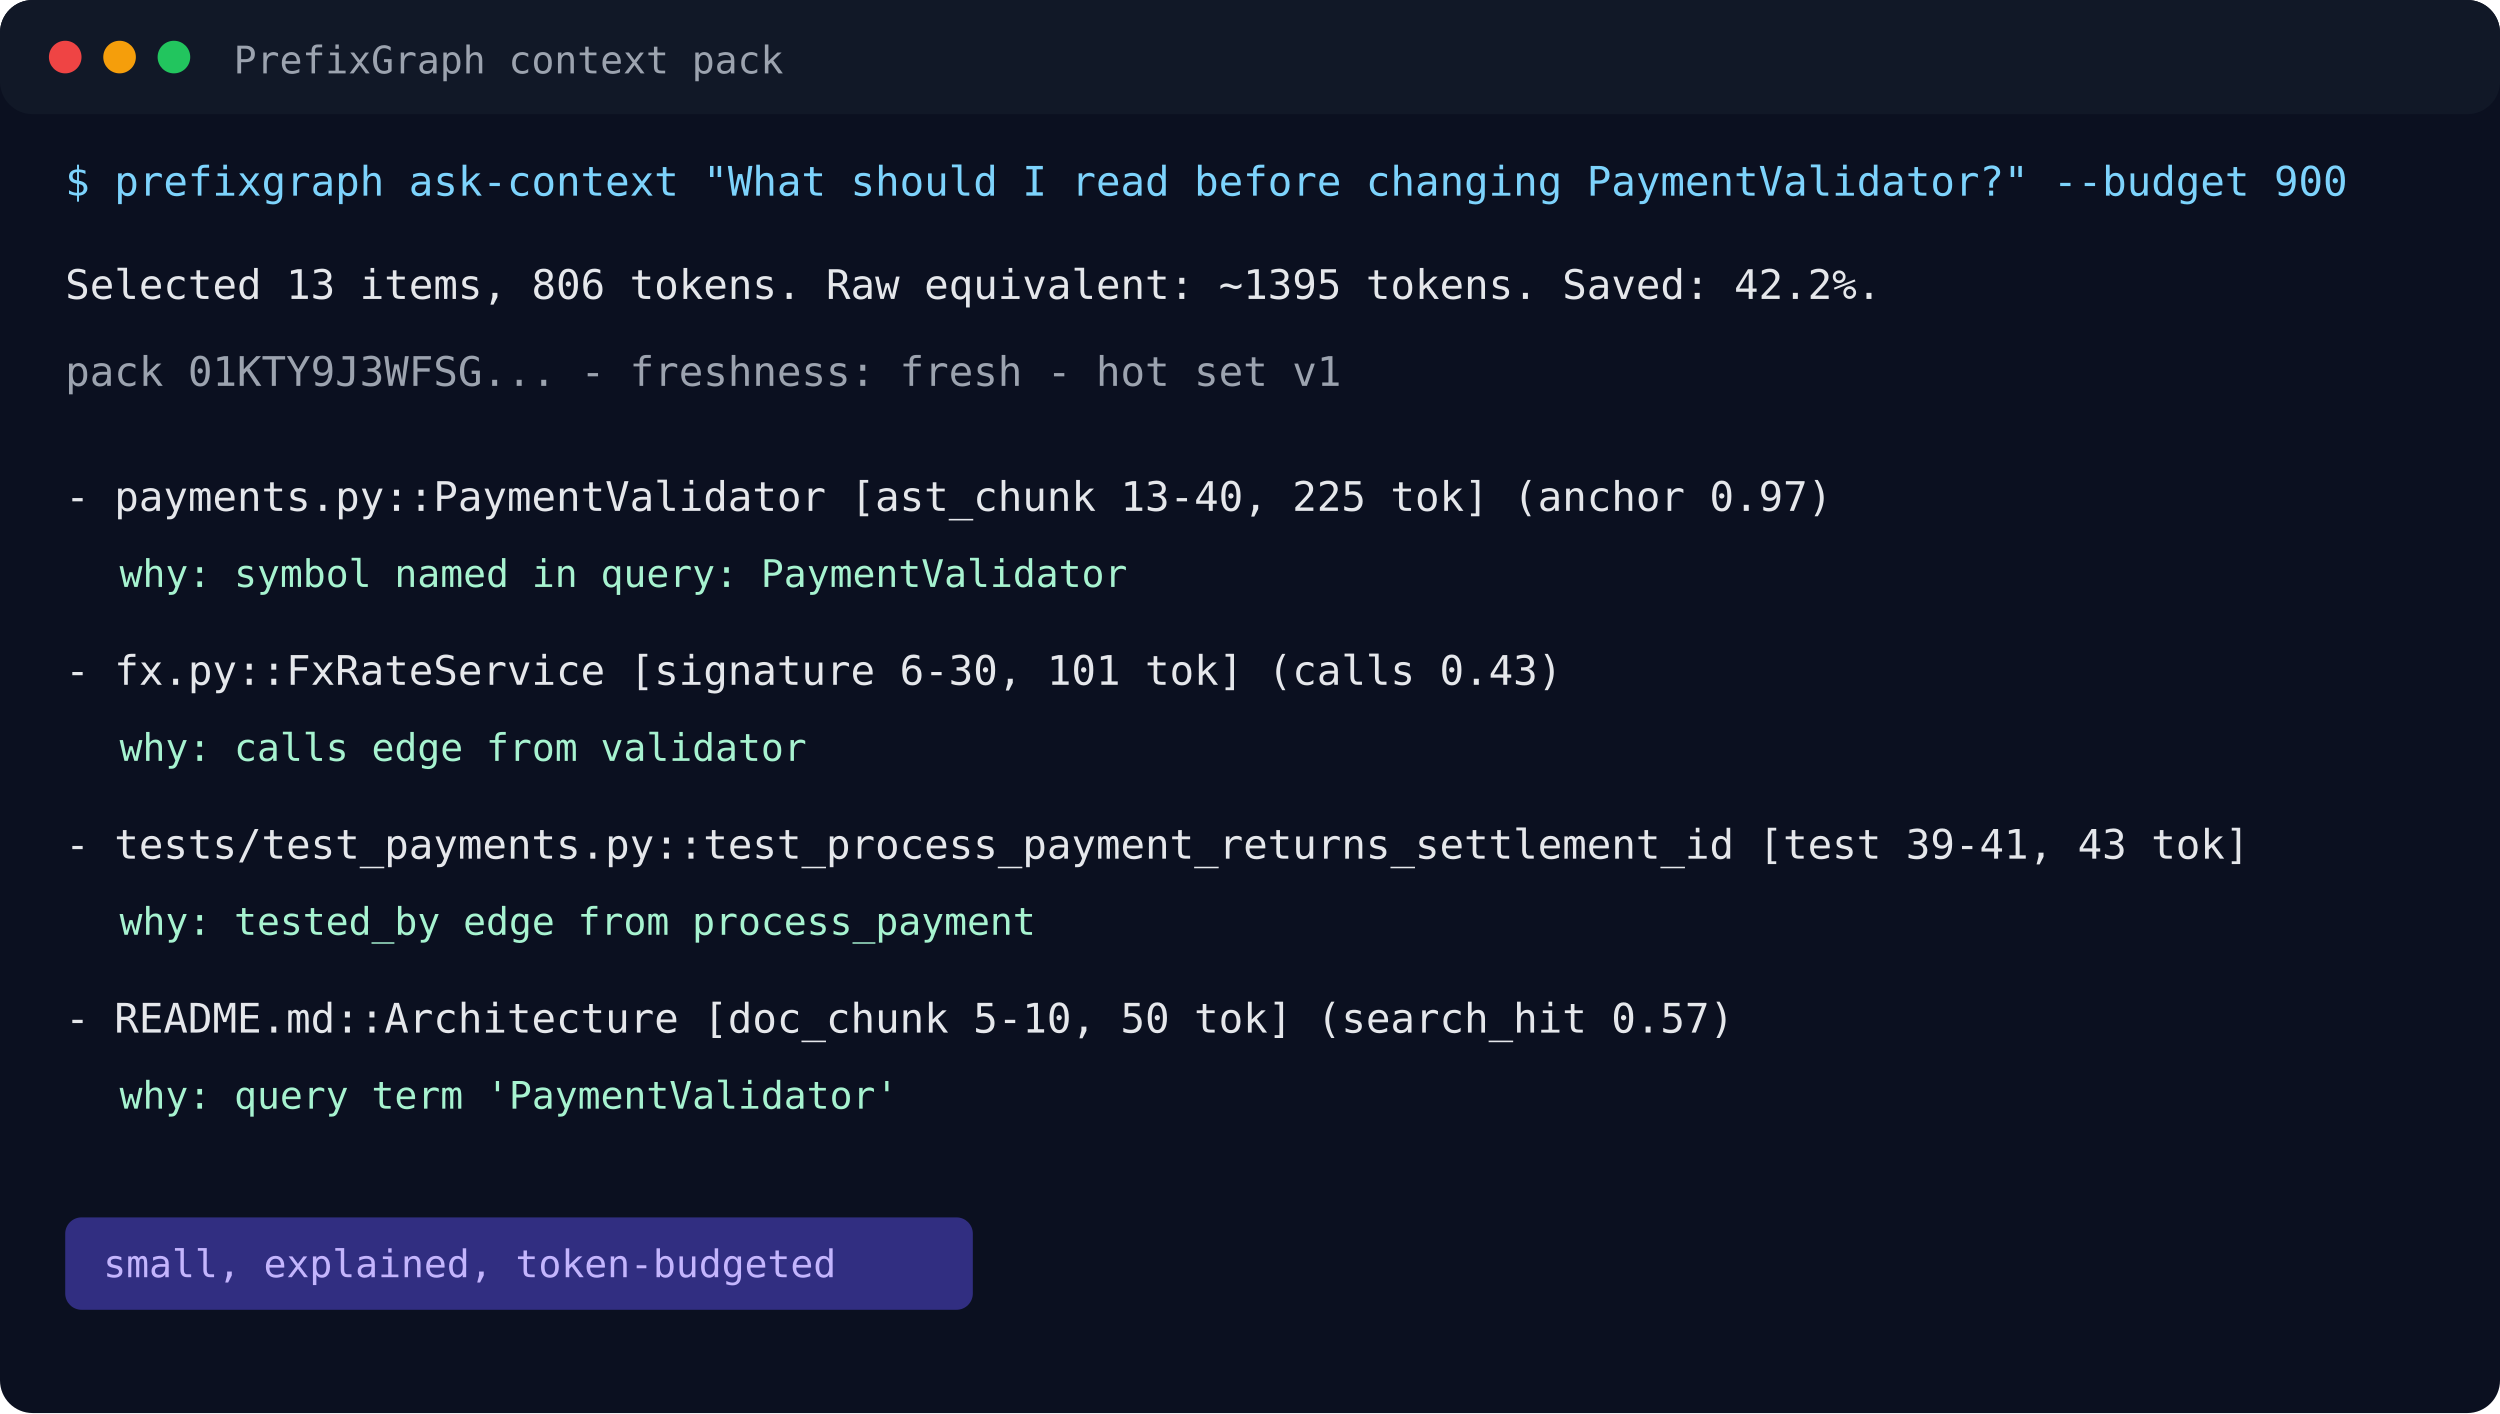
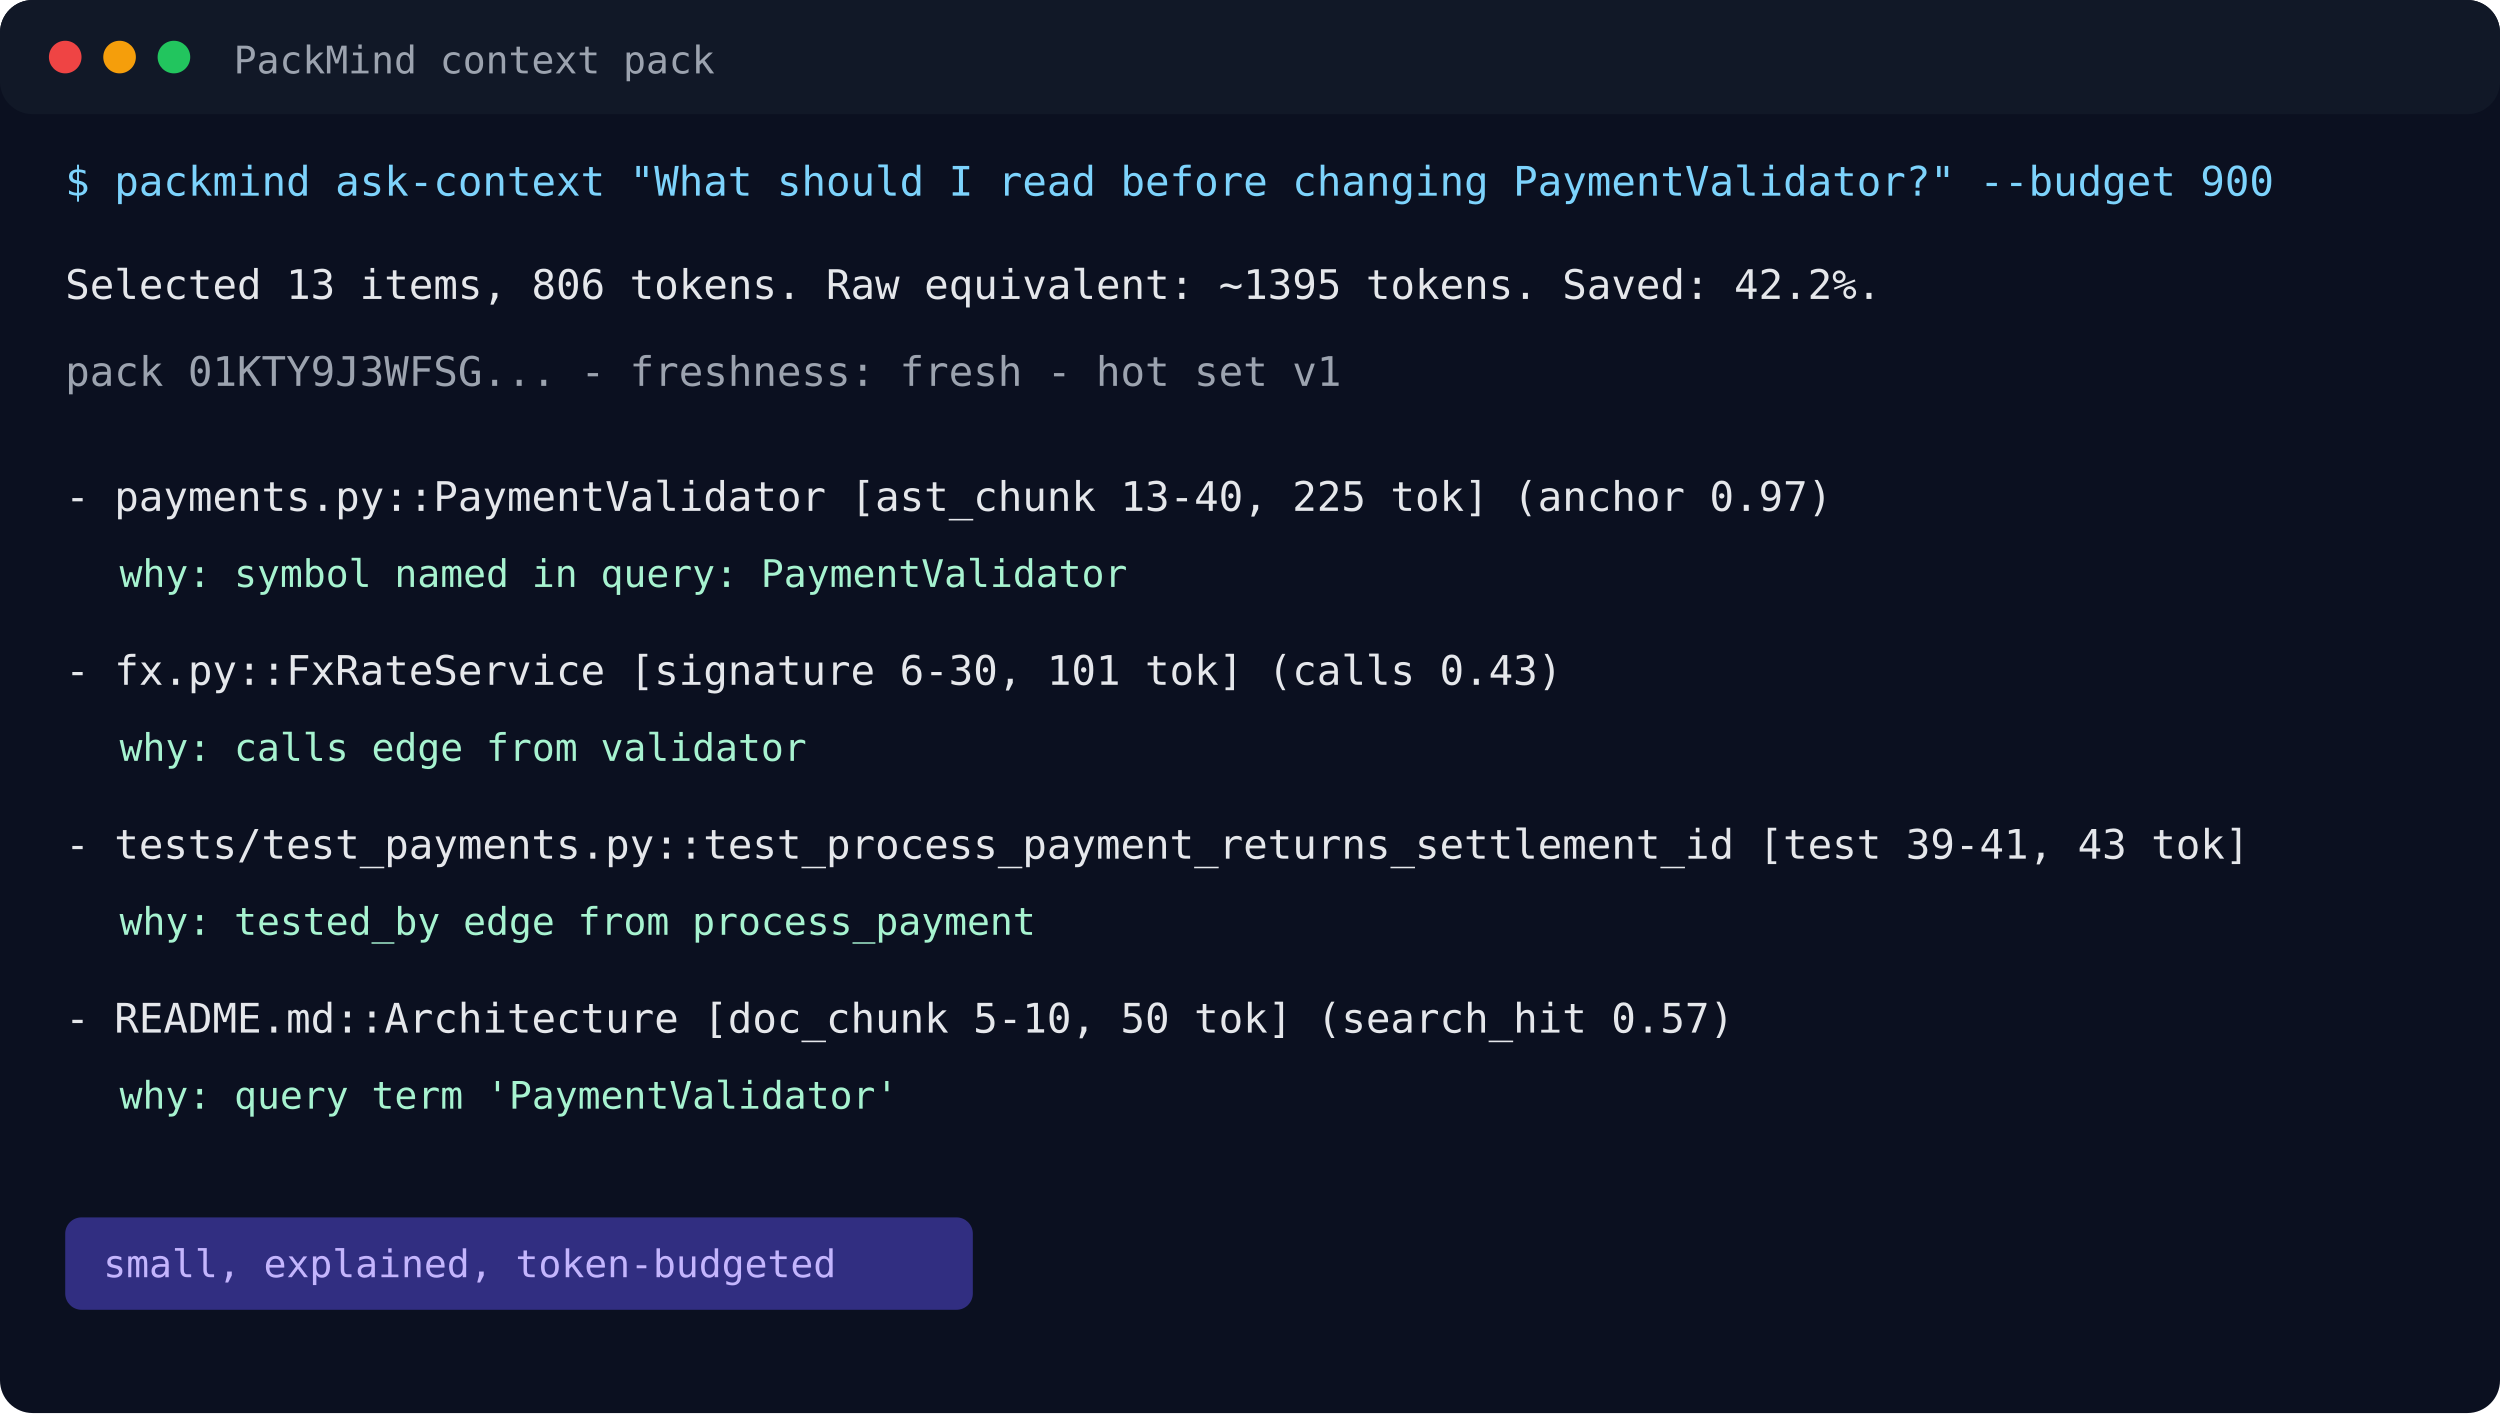
<svg xmlns="http://www.w3.org/2000/svg" width="920" height="520" viewBox="0 0 920 520" role="img" aria-labelledby="title desc">
  <rect width="920" height="520" rx="12" fill="#0b1020" />
  <rect x="0" y="0" width="920" height="42" rx="12" fill="#111827" />
  <circle cx="24" cy="21" r="6" fill="#ef4444" />
  <circle cx="44" cy="21" r="6" fill="#f59e0b" />
  <circle cx="64" cy="21" r="6" fill="#22c55e" />
-   <text x="86" y="27" fill="#9ca3af" font-family="ui-monospace, SFMono-Regular, Menlo, Consolas, monospace" font-size="14">PrefixGraph context pack</text>
-   <text x="24" y="72" fill="#7dd3fc" font-family="ui-monospace, SFMono-Regular, Menlo, Consolas, monospace" font-size="15">$ prefixgraph ask-context "What should I read before changing PaymentValidator?" --budget 900</text>
+   <text x="86" y="27" fill="#9ca3af" font-family="ui-monospace, SFMono-Regular, Menlo, Consolas, monospace" font-size="14">PackMind context pack</text>
+   <text x="24" y="72" fill="#7dd3fc" font-family="ui-monospace, SFMono-Regular, Menlo, Consolas, monospace" font-size="15">$ packmind ask-context "What should I read before changing PaymentValidator?" --budget 900</text>
  <text x="24" y="110" fill="#e5e7eb" font-family="ui-monospace, SFMono-Regular, Menlo, Consolas, monospace" font-size="15">Selected 13 items, 806 tokens. Raw equivalent: ~1395 tokens. Saved: 42.2%.</text>
  <text x="24" y="142" fill="#9ca3af" font-family="ui-monospace, SFMono-Regular, Menlo, Consolas, monospace" font-size="15">pack 01KTY9J3WFSG... - freshness: fresh - hot set v1</text>
  <text x="24" y="188" fill="#e5e7eb" font-family="ui-monospace, SFMono-Regular, Menlo, Consolas, monospace" font-size="15">- payments.py::PaymentValidator  [ast_chunk 13-40, 225 tok]  (anchor 0.97)</text>
  <text x="44" y="216" fill="#a7f3d0" font-family="ui-monospace, SFMono-Regular, Menlo, Consolas, monospace" font-size="14">why: symbol named in query: PaymentValidator</text>
  <text x="24" y="252" fill="#e5e7eb" font-family="ui-monospace, SFMono-Regular, Menlo, Consolas, monospace" font-size="15">- fx.py::FxRateService  [signature 6-30, 101 tok]  (calls 0.43)</text>
  <text x="44" y="280" fill="#a7f3d0" font-family="ui-monospace, SFMono-Regular, Menlo, Consolas, monospace" font-size="14">why: calls edge from validator</text>
  <text x="24" y="316" fill="#e5e7eb" font-family="ui-monospace, SFMono-Regular, Menlo, Consolas, monospace" font-size="15">- tests/test_payments.py::test_process_payment_returns_settlement_id  [test 39-41, 43 tok]</text>
  <text x="44" y="344" fill="#a7f3d0" font-family="ui-monospace, SFMono-Regular, Menlo, Consolas, monospace" font-size="14">why: tested_by edge from process_payment</text>
  <text x="24" y="380" fill="#e5e7eb" font-family="ui-monospace, SFMono-Regular, Menlo, Consolas, monospace" font-size="15">- README.md::Architecture  [doc_chunk 5-10, 50 tok]  (search_hit 0.57)</text>
  <text x="44" y="408" fill="#a7f3d0" font-family="ui-monospace, SFMono-Regular, Menlo, Consolas, monospace" font-size="14">why: query term 'PaymentValidator'</text>
  <rect x="24" y="448" width="334" height="34" rx="6" fill="#312e81" />
  <text x="38" y="470" fill="#c4b5fd" font-family="ui-monospace, SFMono-Regular, Menlo, Consolas, monospace" font-size="14">small, explained, token-budgeted</text>
</svg>
